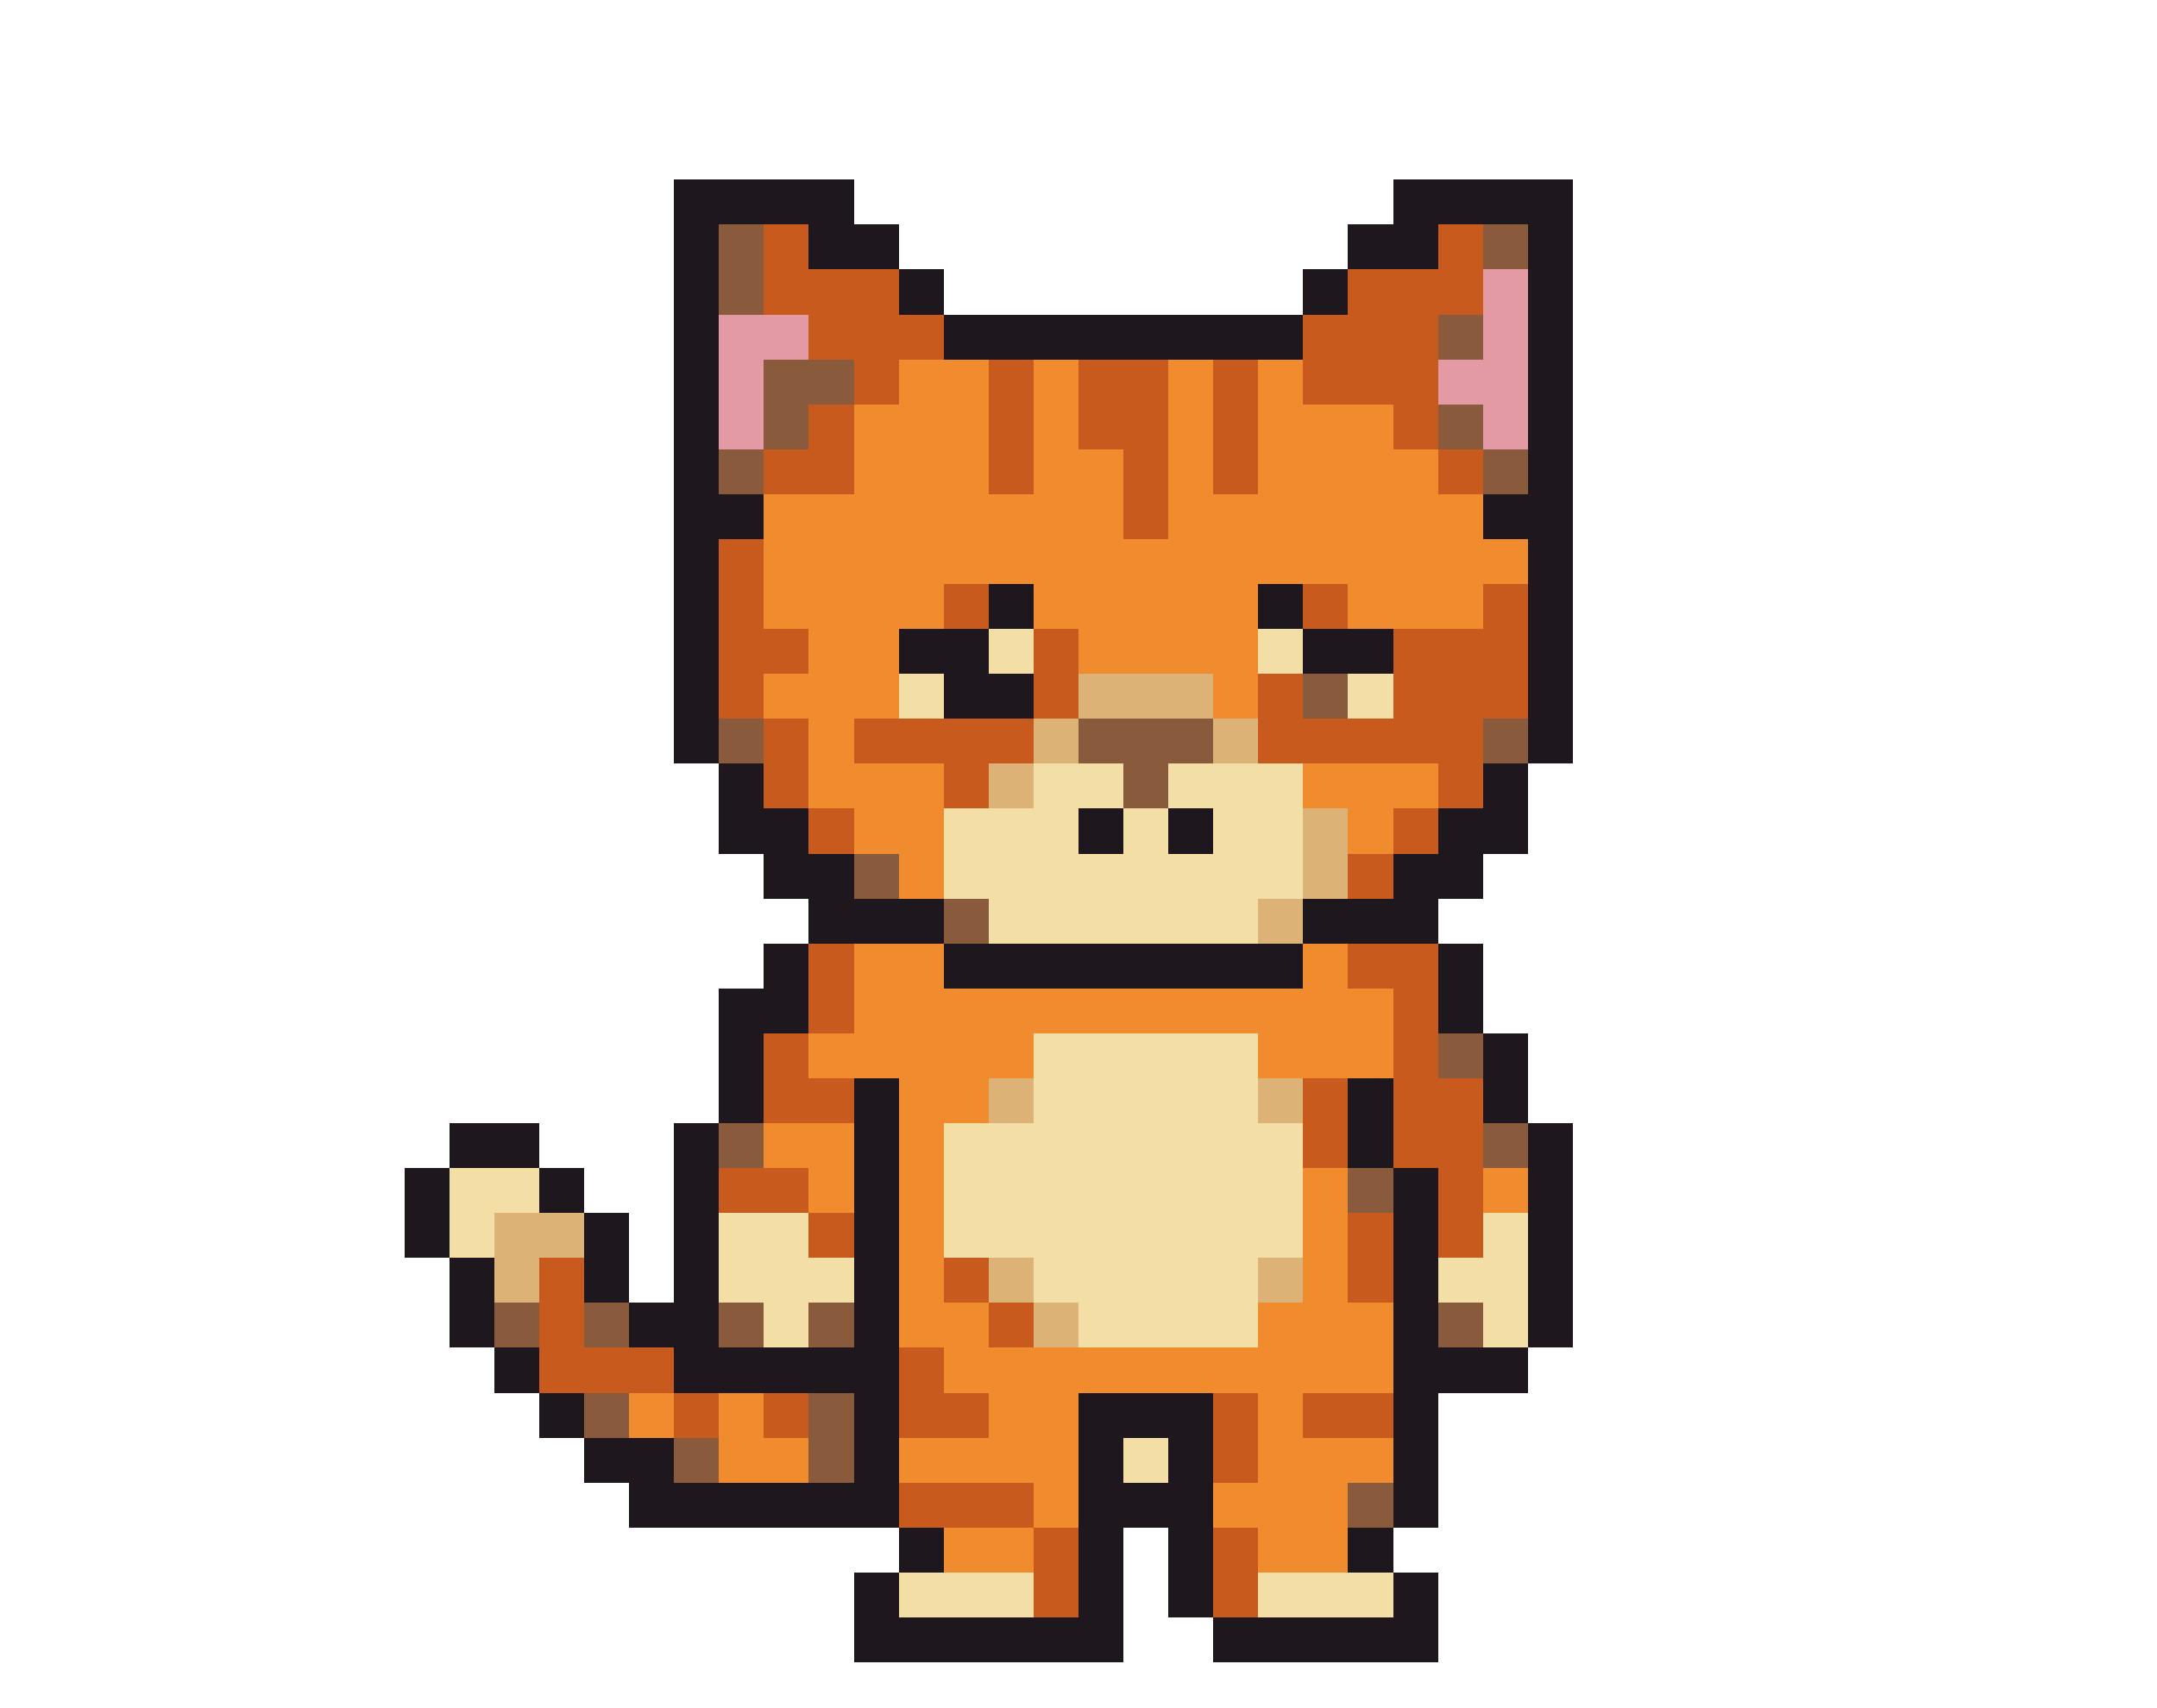
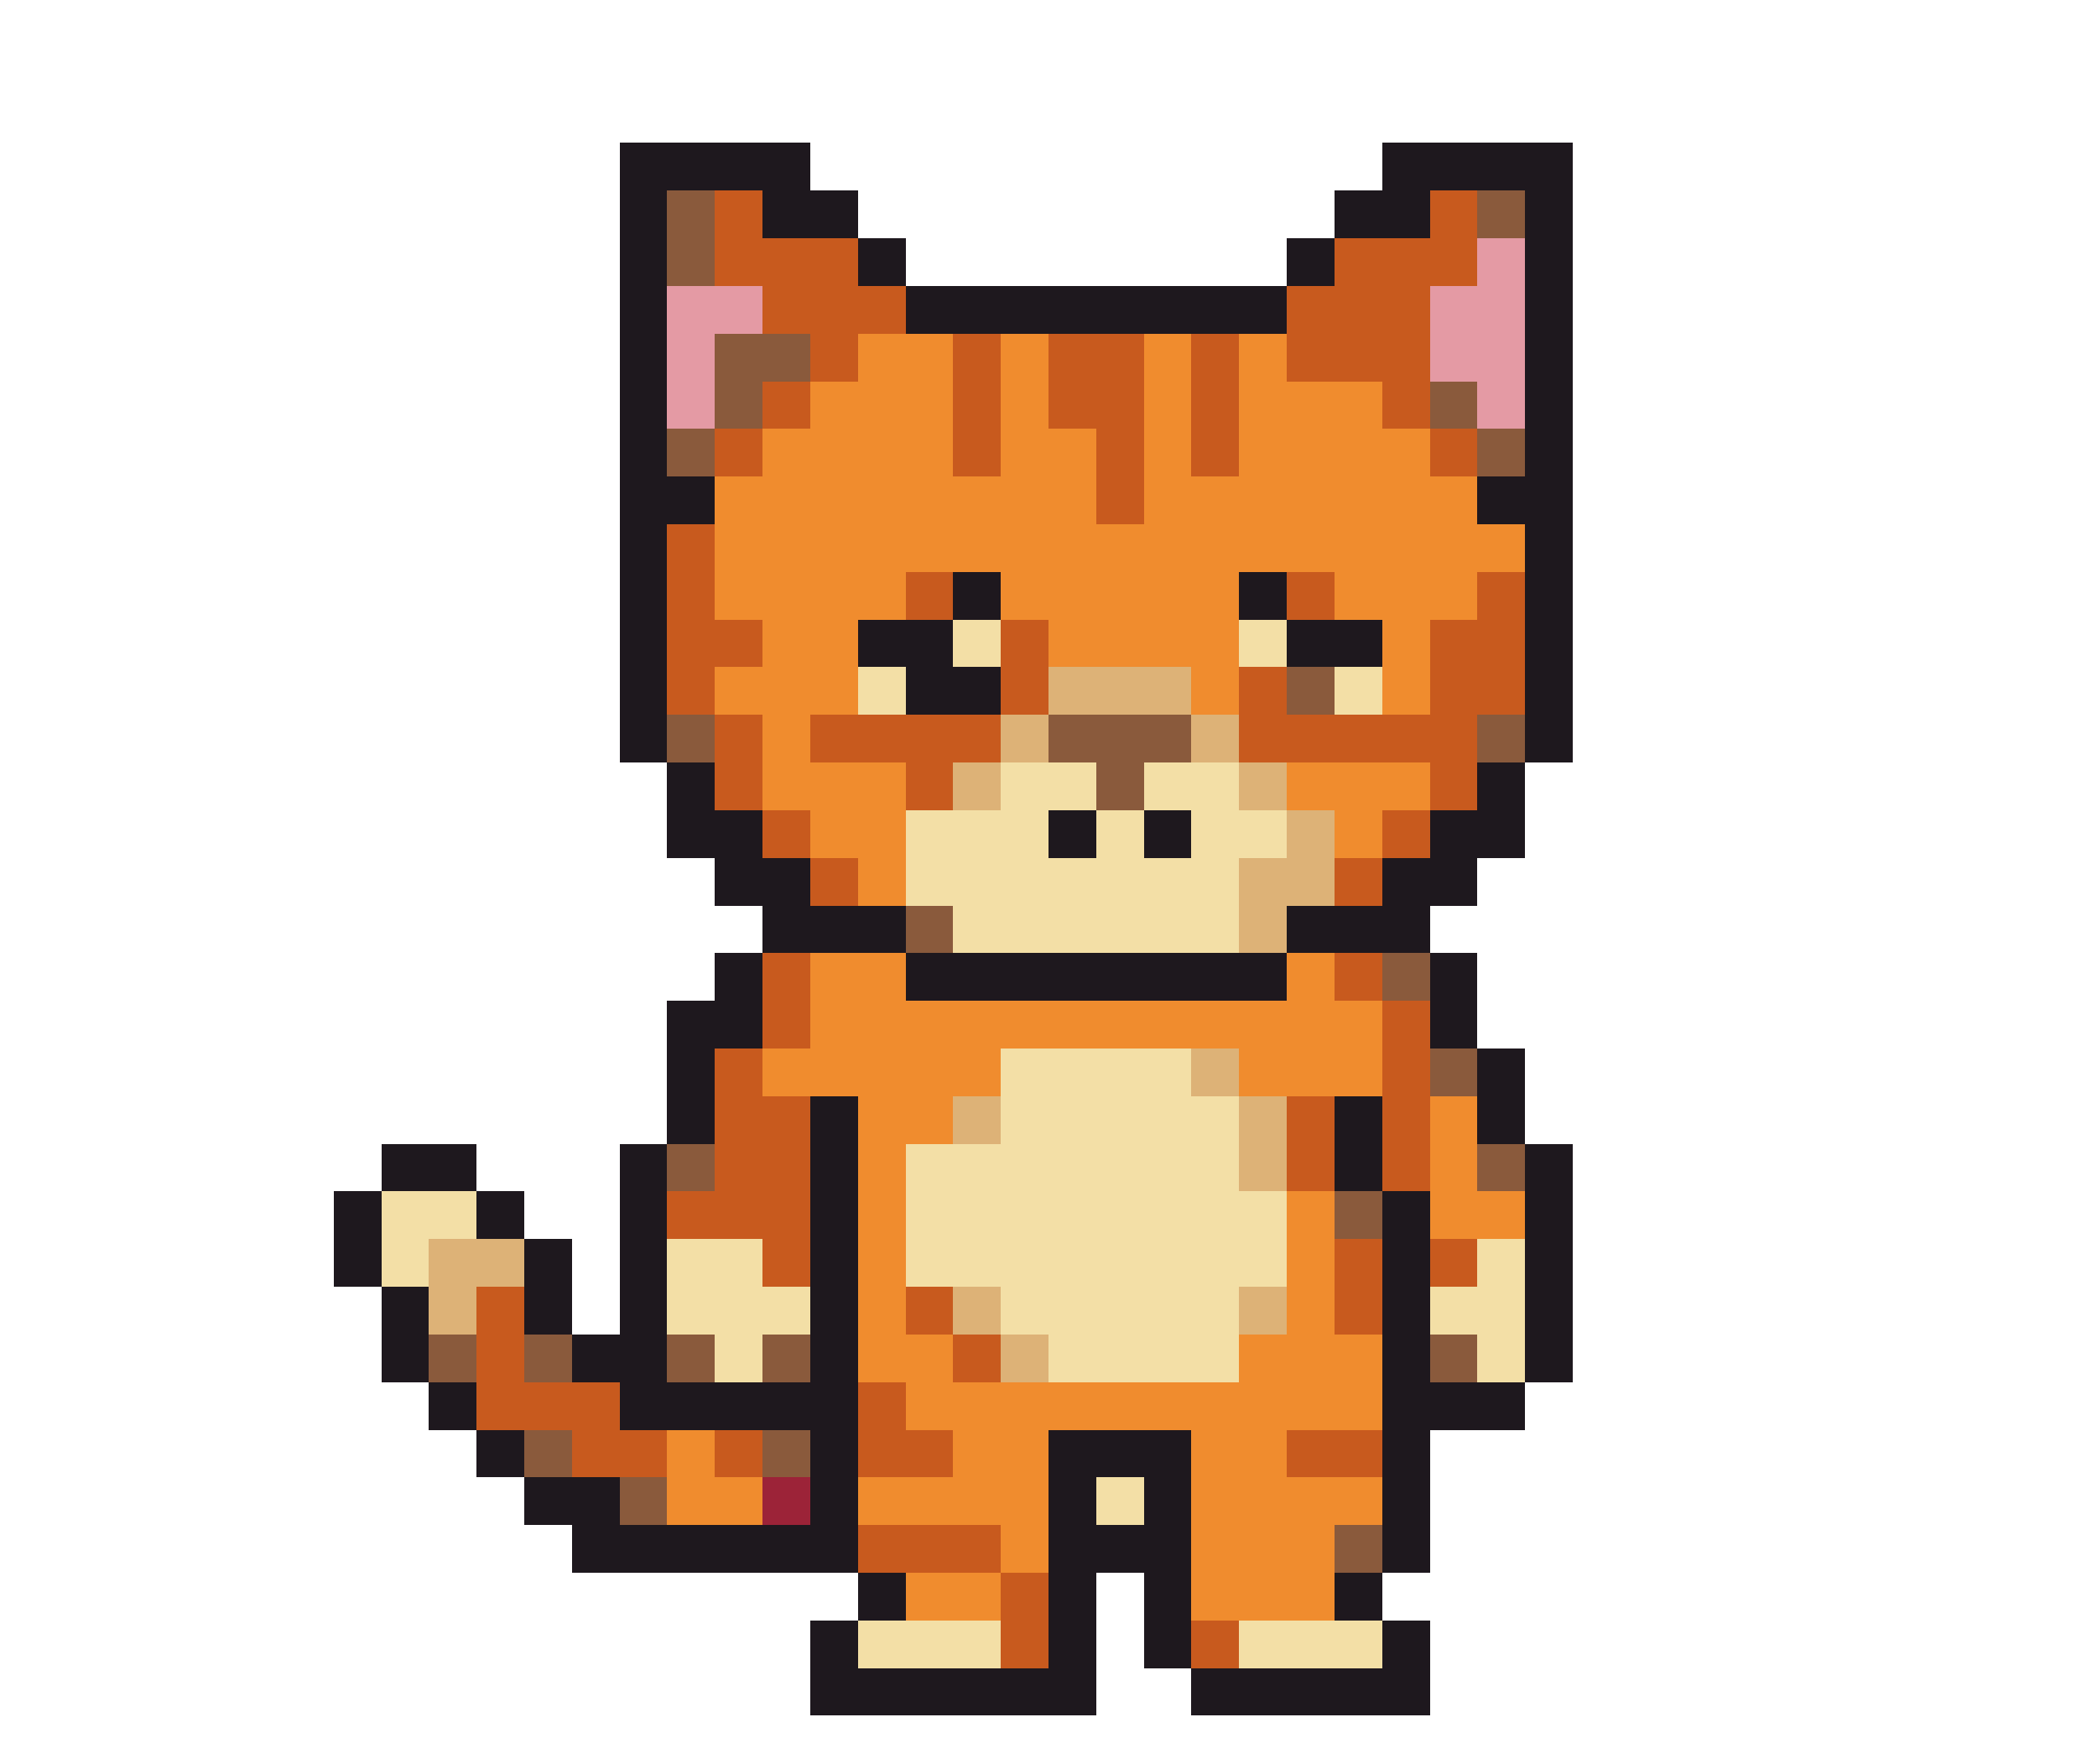
- <svg xmlns="http://www.w3.org/2000/svg" width="48" height="38" viewBox="0 0 48 38" shape-rendering="crispEdges">
-   <rect x="15" y="4" width="4" height="1" fill="#1e181e" />
-   <rect x="31" y="4" width="4" height="1" fill="#1e181e" />
-   <rect x="15" y="5" width="1" height="1" fill="#1e181e" />
-   <rect x="16" y="5" width="1" height="1" fill="#8a5a3c" />
-   <rect x="17" y="5" width="1" height="1" fill="#c85a1e" />
-   <rect x="18" y="5" width="2" height="1" fill="#1e181e" />
-   <rect x="30" y="5" width="2" height="1" fill="#1e181e" />
-   <rect x="32" y="5" width="1" height="1" fill="#c85a1e" />
-   <rect x="33" y="5" width="1" height="1" fill="#8a5a3c" />
-   <rect x="34" y="5" width="1" height="1" fill="#1e181e" />
-   <rect x="15" y="6" width="1" height="1" fill="#1e181e" />
-   <rect x="16" y="6" width="1" height="1" fill="#8a5a3c" />
-   <rect x="17" y="6" width="3" height="1" fill="#c85a1e" />
-   <rect x="20" y="6" width="1" height="1" fill="#1e181e" />
-   <rect x="29" y="6" width="1" height="1" fill="#1e181e" />
-   <rect x="30" y="6" width="3" height="1" fill="#c85a1e" />
-   <rect x="33" y="6" width="1" height="1" fill="#e49aa4" />
-   <rect x="34" y="6" width="1" height="1" fill="#1e181e" />
-   <rect x="15" y="7" width="1" height="1" fill="#1e181e" />
-   <rect x="16" y="7" width="2" height="1" fill="#e49aa4" />
-   <rect x="18" y="7" width="3" height="1" fill="#c85a1e" />
-   <rect x="21" y="7" width="8" height="1" fill="#1e181e" />
-   <rect x="29" y="7" width="3" height="1" fill="#c85a1e" />
-   <rect x="32" y="7" width="1" height="1" fill="#8a5a3c" />
-   <rect x="33" y="7" width="1" height="1" fill="#e49aa4" />
-   <rect x="34" y="7" width="1" height="1" fill="#1e181e" />
-   <rect x="15" y="8" width="1" height="1" fill="#1e181e" />
-   <rect x="16" y="8" width="1" height="1" fill="#e49aa4" />
-   <rect x="17" y="8" width="2" height="1" fill="#8a5a3c" />
-   <rect x="19" y="8" width="1" height="1" fill="#c85a1e" />
-   <rect x="20" y="8" width="2" height="1" fill="#f08c2e" />
-   <rect x="22" y="8" width="1" height="1" fill="#c85a1e" />
-   <rect x="23" y="8" width="1" height="1" fill="#f08c2e" />
-   <rect x="24" y="8" width="2" height="1" fill="#c85a1e" />
-   <rect x="26" y="8" width="1" height="1" fill="#f08c2e" />
-   <rect x="27" y="8" width="1" height="1" fill="#c85a1e" />
-   <rect x="28" y="8" width="1" height="1" fill="#f08c2e" />
-   <rect x="29" y="8" width="3" height="1" fill="#c85a1e" />
-   <rect x="32" y="8" width="2" height="1" fill="#e49aa4" />
-   <rect x="34" y="8" width="1" height="1" fill="#1e181e" />
-   <rect x="15" y="9" width="1" height="1" fill="#1e181e" />
-   <rect x="16" y="9" width="1" height="1" fill="#e49aa4" />
-   <rect x="17" y="9" width="1" height="1" fill="#8a5a3c" />
-   <rect x="18" y="9" width="1" height="1" fill="#c85a1e" />
-   <rect x="19" y="9" width="3" height="1" fill="#f08c2e" />
-   <rect x="22" y="9" width="1" height="1" fill="#c85a1e" />
-   <rect x="23" y="9" width="1" height="1" fill="#f08c2e" />
-   <rect x="24" y="9" width="2" height="1" fill="#c85a1e" />
-   <rect x="26" y="9" width="1" height="1" fill="#f08c2e" />
-   <rect x="27" y="9" width="1" height="1" fill="#c85a1e" />
-   <rect x="28" y="9" width="3" height="1" fill="#f08c2e" />
-   <rect x="31" y="9" width="1" height="1" fill="#c85a1e" />
-   <rect x="32" y="9" width="1" height="1" fill="#8a5a3c" />
-   <rect x="33" y="9" width="1" height="1" fill="#e49aa4" />
-   <rect x="34" y="9" width="1" height="1" fill="#1e181e" />
-   <rect x="15" y="10" width="1" height="1" fill="#1e181e" />
-   <rect x="16" y="10" width="1" height="1" fill="#8a5a3c" />
-   <rect x="17" y="10" width="2" height="1" fill="#c85a1e" />
-   <rect x="19" y="10" width="3" height="1" fill="#f08c2e" />
-   <rect x="22" y="10" width="1" height="1" fill="#c85a1e" />
-   <rect x="23" y="10" width="2" height="1" fill="#f08c2e" />
-   <rect x="25" y="10" width="1" height="1" fill="#c85a1e" />
-   <rect x="26" y="10" width="1" height="1" fill="#f08c2e" />
-   <rect x="27" y="10" width="1" height="1" fill="#c85a1e" />
-   <rect x="28" y="10" width="4" height="1" fill="#f08c2e" />
-   <rect x="32" y="10" width="1" height="1" fill="#c85a1e" />
-   <rect x="33" y="10" width="1" height="1" fill="#8a5a3c" />
-   <rect x="34" y="10" width="1" height="1" fill="#1e181e" />
-   <rect x="15" y="11" width="2" height="1" fill="#1e181e" />
-   <rect x="17" y="11" width="8" height="1" fill="#f08c2e" />
-   <rect x="25" y="11" width="1" height="1" fill="#c85a1e" />
-   <rect x="26" y="11" width="7" height="1" fill="#f08c2e" />
-   <rect x="33" y="11" width="2" height="1" fill="#1e181e" />
-   <rect x="15" y="12" width="1" height="1" fill="#1e181e" />
-   <rect x="16" y="12" width="1" height="1" fill="#c85a1e" />
-   <rect x="17" y="12" width="17" height="1" fill="#f08c2e" />
-   <rect x="34" y="12" width="1" height="1" fill="#1e181e" />
-   <rect x="15" y="13" width="1" height="1" fill="#1e181e" />
-   <rect x="16" y="13" width="1" height="1" fill="#c85a1e" />
-   <rect x="17" y="13" width="4" height="1" fill="#f08c2e" />
+ <svg xmlns="http://www.w3.org/2000/svg" width="44" height="37" viewBox="0 0 44 37" shape-rendering="crispEdges">
+   <rect x="13" y="3" width="4" height="1" fill="#1e181e" />
+   <rect x="29" y="3" width="4" height="1" fill="#1e181e" />
+   <rect x="13" y="4" width="1" height="1" fill="#1e181e" />
+   <rect x="14" y="4" width="1" height="1" fill="#8a5a3c" />
+   <rect x="15" y="4" width="1" height="1" fill="#c85a1e" />
+   <rect x="16" y="4" width="2" height="1" fill="#1e181e" />
+   <rect x="28" y="4" width="2" height="1" fill="#1e181e" />
+   <rect x="30" y="4" width="1" height="1" fill="#c85a1e" />
+   <rect x="31" y="4" width="1" height="1" fill="#8a5a3c" />
+   <rect x="32" y="4" width="1" height="1" fill="#1e181e" />
+   <rect x="13" y="5" width="1" height="1" fill="#1e181e" />
+   <rect x="14" y="5" width="1" height="1" fill="#8a5a3c" />
+   <rect x="15" y="5" width="3" height="1" fill="#c85a1e" />
+   <rect x="18" y="5" width="1" height="1" fill="#1e181e" />
+   <rect x="27" y="5" width="1" height="1" fill="#1e181e" />
+   <rect x="28" y="5" width="3" height="1" fill="#c85a1e" />
+   <rect x="31" y="5" width="1" height="1" fill="#e49aa4" />
+   <rect x="32" y="5" width="1" height="1" fill="#1e181e" />
+   <rect x="13" y="6" width="1" height="1" fill="#1e181e" />
+   <rect x="14" y="6" width="2" height="1" fill="#e49aa4" />
+   <rect x="16" y="6" width="3" height="1" fill="#c85a1e" />
+   <rect x="19" y="6" width="8" height="1" fill="#1e181e" />
+   <rect x="27" y="6" width="3" height="1" fill="#c85a1e" />
+   <rect x="30" y="6" width="2" height="1" fill="#e49aa4" />
+   <rect x="32" y="6" width="1" height="1" fill="#1e181e" />
+   <rect x="13" y="7" width="1" height="1" fill="#1e181e" />
+   <rect x="14" y="7" width="1" height="1" fill="#e49aa4" />
+   <rect x="15" y="7" width="2" height="1" fill="#8a5a3c" />
+   <rect x="17" y="7" width="1" height="1" fill="#c85a1e" />
+   <rect x="18" y="7" width="2" height="1" fill="#f08c2e" />
+   <rect x="20" y="7" width="1" height="1" fill="#c85a1e" />
+   <rect x="21" y="7" width="1" height="1" fill="#f08c2e" />
+   <rect x="22" y="7" width="2" height="1" fill="#c85a1e" />
+   <rect x="24" y="7" width="1" height="1" fill="#f08c2e" />
+   <rect x="25" y="7" width="1" height="1" fill="#c85a1e" />
+   <rect x="26" y="7" width="1" height="1" fill="#f08c2e" />
+   <rect x="27" y="7" width="3" height="1" fill="#c85a1e" />
+   <rect x="30" y="7" width="2" height="1" fill="#e49aa4" />
+   <rect x="32" y="7" width="1" height="1" fill="#1e181e" />
+   <rect x="13" y="8" width="1" height="1" fill="#1e181e" />
+   <rect x="14" y="8" width="1" height="1" fill="#e49aa4" />
+   <rect x="15" y="8" width="1" height="1" fill="#8a5a3c" />
+   <rect x="16" y="8" width="1" height="1" fill="#c85a1e" />
+   <rect x="17" y="8" width="3" height="1" fill="#f08c2e" />
+   <rect x="20" y="8" width="1" height="1" fill="#c85a1e" />
+   <rect x="21" y="8" width="1" height="1" fill="#f08c2e" />
+   <rect x="22" y="8" width="2" height="1" fill="#c85a1e" />
+   <rect x="24" y="8" width="1" height="1" fill="#f08c2e" />
+   <rect x="25" y="8" width="1" height="1" fill="#c85a1e" />
+   <rect x="26" y="8" width="3" height="1" fill="#f08c2e" />
+   <rect x="29" y="8" width="1" height="1" fill="#c85a1e" />
+   <rect x="30" y="8" width="1" height="1" fill="#8a5a3c" />
+   <rect x="31" y="8" width="1" height="1" fill="#e49aa4" />
+   <rect x="32" y="8" width="1" height="1" fill="#1e181e" />
+   <rect x="13" y="9" width="1" height="1" fill="#1e181e" />
+   <rect x="14" y="9" width="1" height="1" fill="#8a5a3c" />
+   <rect x="15" y="9" width="1" height="1" fill="#c85a1e" />
+   <rect x="16" y="9" width="4" height="1" fill="#f08c2e" />
+   <rect x="20" y="9" width="1" height="1" fill="#c85a1e" />
+   <rect x="21" y="9" width="2" height="1" fill="#f08c2e" />
+   <rect x="23" y="9" width="1" height="1" fill="#c85a1e" />
+   <rect x="24" y="9" width="1" height="1" fill="#f08c2e" />
+   <rect x="25" y="9" width="1" height="1" fill="#c85a1e" />
+   <rect x="26" y="9" width="4" height="1" fill="#f08c2e" />
+   <rect x="30" y="9" width="1" height="1" fill="#c85a1e" />
+   <rect x="31" y="9" width="1" height="1" fill="#8a5a3c" />
+   <rect x="32" y="9" width="1" height="1" fill="#1e181e" />
+   <rect x="13" y="10" width="2" height="1" fill="#1e181e" />
+   <rect x="15" y="10" width="8" height="1" fill="#f08c2e" />
+   <rect x="23" y="10" width="1" height="1" fill="#c85a1e" />
+   <rect x="24" y="10" width="7" height="1" fill="#f08c2e" />
+   <rect x="31" y="10" width="2" height="1" fill="#1e181e" />
+   <rect x="13" y="11" width="1" height="1" fill="#1e181e" />
+   <rect x="14" y="11" width="1" height="1" fill="#c85a1e" />
+   <rect x="15" y="11" width="17" height="1" fill="#f08c2e" />
+   <rect x="32" y="11" width="1" height="1" fill="#1e181e" />
+   <rect x="13" y="12" width="1" height="1" fill="#1e181e" />
+   <rect x="14" y="12" width="1" height="1" fill="#c85a1e" />
+   <rect x="15" y="12" width="4" height="1" fill="#f08c2e" />
+   <rect x="19" y="12" width="1" height="1" fill="#c85a1e" />
+   <rect x="20" y="12" width="1" height="1" fill="#1e181e" />
+   <rect x="21" y="12" width="5" height="1" fill="#f08c2e" />
+   <rect x="26" y="12" width="1" height="1" fill="#1e181e" />
+   <rect x="27" y="12" width="1" height="1" fill="#c85a1e" />
+   <rect x="28" y="12" width="3" height="1" fill="#f08c2e" />
+   <rect x="31" y="12" width="1" height="1" fill="#c85a1e" />
+   <rect x="32" y="12" width="1" height="1" fill="#1e181e" />
+   <rect x="13" y="13" width="1" height="1" fill="#1e181e" />
+   <rect x="14" y="13" width="2" height="1" fill="#c85a1e" />
+   <rect x="16" y="13" width="2" height="1" fill="#f08c2e" />
+   <rect x="18" y="13" width="2" height="1" fill="#1e181e" />
+   <rect x="20" y="13" width="1" height="1" fill="#f3dfa6" />
  <rect x="21" y="13" width="1" height="1" fill="#c85a1e" />
-   <rect x="22" y="13" width="1" height="1" fill="#1e181e" />
-   <rect x="23" y="13" width="5" height="1" fill="#f08c2e" />
-   <rect x="28" y="13" width="1" height="1" fill="#1e181e" />
-   <rect x="29" y="13" width="1" height="1" fill="#c85a1e" />
-   <rect x="30" y="13" width="3" height="1" fill="#f08c2e" />
-   <rect x="33" y="13" width="1" height="1" fill="#c85a1e" />
-   <rect x="34" y="13" width="1" height="1" fill="#1e181e" />
-   <rect x="15" y="14" width="1" height="1" fill="#1e181e" />
-   <rect x="16" y="14" width="2" height="1" fill="#c85a1e" />
-   <rect x="18" y="14" width="2" height="1" fill="#f08c2e" />
-   <rect x="20" y="14" width="2" height="1" fill="#1e181e" />
-   <rect x="22" y="14" width="1" height="1" fill="#f3dfa6" />
-   <rect x="23" y="14" width="1" height="1" fill="#c85a1e" />
-   <rect x="24" y="14" width="4" height="1" fill="#f08c2e" />
+   <rect x="22" y="13" width="4" height="1" fill="#f08c2e" />
+   <rect x="26" y="13" width="1" height="1" fill="#f3dfa6" />
+   <rect x="27" y="13" width="2" height="1" fill="#1e181e" />
+   <rect x="29" y="13" width="1" height="1" fill="#f08c2e" />
+   <rect x="30" y="13" width="2" height="1" fill="#c85a1e" />
+   <rect x="32" y="13" width="1" height="1" fill="#1e181e" />
+   <rect x="13" y="14" width="1" height="1" fill="#1e181e" />
+   <rect x="14" y="14" width="1" height="1" fill="#c85a1e" />
+   <rect x="15" y="14" width="3" height="1" fill="#f08c2e" />
+   <rect x="18" y="14" width="1" height="1" fill="#f3dfa6" />
+   <rect x="19" y="14" width="2" height="1" fill="#1e181e" />
+   <rect x="21" y="14" width="1" height="1" fill="#c85a1e" />
+   <rect x="22" y="14" width="3" height="1" fill="#ddb277" />
+   <rect x="25" y="14" width="1" height="1" fill="#f08c2e" />
+   <rect x="26" y="14" width="1" height="1" fill="#c85a1e" />
+   <rect x="27" y="14" width="1" height="1" fill="#8a5a3c" />
  <rect x="28" y="14" width="1" height="1" fill="#f3dfa6" />
-   <rect x="29" y="14" width="2" height="1" fill="#1e181e" />
-   <rect x="31" y="14" width="3" height="1" fill="#c85a1e" />
-   <rect x="34" y="14" width="1" height="1" fill="#1e181e" />
-   <rect x="15" y="15" width="1" height="1" fill="#1e181e" />
-   <rect x="16" y="15" width="1" height="1" fill="#c85a1e" />
-   <rect x="17" y="15" width="3" height="1" fill="#f08c2e" />
-   <rect x="20" y="15" width="1" height="1" fill="#f3dfa6" />
-   <rect x="21" y="15" width="2" height="1" fill="#1e181e" />
-   <rect x="23" y="15" width="1" height="1" fill="#c85a1e" />
-   <rect x="24" y="15" width="3" height="1" fill="#ddb277" />
-   <rect x="27" y="15" width="1" height="1" fill="#f08c2e" />
-   <rect x="28" y="15" width="1" height="1" fill="#c85a1e" />
-   <rect x="29" y="15" width="1" height="1" fill="#8a5a3c" />
-   <rect x="30" y="15" width="1" height="1" fill="#f3dfa6" />
-   <rect x="31" y="15" width="3" height="1" fill="#c85a1e" />
-   <rect x="34" y="15" width="1" height="1" fill="#1e181e" />
-   <rect x="15" y="16" width="1" height="1" fill="#1e181e" />
-   <rect x="16" y="16" width="1" height="1" fill="#8a5a3c" />
-   <rect x="17" y="16" width="1" height="1" fill="#c85a1e" />
-   <rect x="18" y="16" width="1" height="1" fill="#f08c2e" />
-   <rect x="19" y="16" width="4" height="1" fill="#c85a1e" />
-   <rect x="23" y="16" width="1" height="1" fill="#ddb277" />
-   <rect x="24" y="16" width="3" height="1" fill="#8a5a3c" />
-   <rect x="27" y="16" width="1" height="1" fill="#ddb277" />
-   <rect x="28" y="16" width="5" height="1" fill="#c85a1e" />
-   <rect x="33" y="16" width="1" height="1" fill="#8a5a3c" />
-   <rect x="34" y="16" width="1" height="1" fill="#1e181e" />
-   <rect x="16" y="17" width="1" height="1" fill="#1e181e" />
-   <rect x="17" y="17" width="1" height="1" fill="#c85a1e" />
-   <rect x="18" y="17" width="3" height="1" fill="#f08c2e" />
-   <rect x="21" y="17" width="1" height="1" fill="#c85a1e" />
-   <rect x="22" y="17" width="1" height="1" fill="#ddb277" />
-   <rect x="23" y="17" width="2" height="1" fill="#f3dfa6" />
-   <rect x="25" y="17" width="1" height="1" fill="#8a5a3c" />
-   <rect x="26" y="17" width="3" height="1" fill="#f3dfa6" />
-   <rect x="29" y="17" width="3" height="1" fill="#f08c2e" />
-   <rect x="32" y="17" width="1" height="1" fill="#c85a1e" />
-   <rect x="33" y="17" width="1" height="1" fill="#1e181e" />
-   <rect x="16" y="18" width="2" height="1" fill="#1e181e" />
-   <rect x="18" y="18" width="1" height="1" fill="#c85a1e" />
-   <rect x="19" y="18" width="2" height="1" fill="#f08c2e" />
-   <rect x="21" y="18" width="3" height="1" fill="#f3dfa6" />
-   <rect x="24" y="18" width="1" height="1" fill="#1e181e" />
-   <rect x="25" y="18" width="1" height="1" fill="#f3dfa6" />
-   <rect x="26" y="18" width="1" height="1" fill="#1e181e" />
-   <rect x="27" y="18" width="2" height="1" fill="#f3dfa6" />
-   <rect x="29" y="18" width="1" height="1" fill="#ddb277" />
-   <rect x="30" y="18" width="1" height="1" fill="#f08c2e" />
-   <rect x="31" y="18" width="1" height="1" fill="#c85a1e" />
-   <rect x="32" y="18" width="2" height="1" fill="#1e181e" />
-   <rect x="17" y="19" width="2" height="1" fill="#1e181e" />
+   <rect x="29" y="14" width="1" height="1" fill="#f08c2e" />
+   <rect x="30" y="14" width="2" height="1" fill="#c85a1e" />
+   <rect x="32" y="14" width="1" height="1" fill="#1e181e" />
+   <rect x="13" y="15" width="1" height="1" fill="#1e181e" />
+   <rect x="14" y="15" width="1" height="1" fill="#8a5a3c" />
+   <rect x="15" y="15" width="1" height="1" fill="#c85a1e" />
+   <rect x="16" y="15" width="1" height="1" fill="#f08c2e" />
+   <rect x="17" y="15" width="4" height="1" fill="#c85a1e" />
+   <rect x="21" y="15" width="1" height="1" fill="#ddb277" />
+   <rect x="22" y="15" width="3" height="1" fill="#8a5a3c" />
+   <rect x="25" y="15" width="1" height="1" fill="#ddb277" />
+   <rect x="26" y="15" width="5" height="1" fill="#c85a1e" />
+   <rect x="31" y="15" width="1" height="1" fill="#8a5a3c" />
+   <rect x="32" y="15" width="1" height="1" fill="#1e181e" />
+   <rect x="14" y="16" width="1" height="1" fill="#1e181e" />
+   <rect x="15" y="16" width="1" height="1" fill="#c85a1e" />
+   <rect x="16" y="16" width="3" height="1" fill="#f08c2e" />
+   <rect x="19" y="16" width="1" height="1" fill="#c85a1e" />
+   <rect x="20" y="16" width="1" height="1" fill="#ddb277" />
+   <rect x="21" y="16" width="2" height="1" fill="#f3dfa6" />
+   <rect x="23" y="16" width="1" height="1" fill="#8a5a3c" />
+   <rect x="24" y="16" width="2" height="1" fill="#f3dfa6" />
+   <rect x="26" y="16" width="1" height="1" fill="#ddb277" />
+   <rect x="27" y="16" width="3" height="1" fill="#f08c2e" />
+   <rect x="30" y="16" width="1" height="1" fill="#c85a1e" />
+   <rect x="31" y="16" width="1" height="1" fill="#1e181e" />
+   <rect x="14" y="17" width="2" height="1" fill="#1e181e" />
+   <rect x="16" y="17" width="1" height="1" fill="#c85a1e" />
+   <rect x="17" y="17" width="2" height="1" fill="#f08c2e" />
+   <rect x="19" y="17" width="3" height="1" fill="#f3dfa6" />
+   <rect x="22" y="17" width="1" height="1" fill="#1e181e" />
+   <rect x="23" y="17" width="1" height="1" fill="#f3dfa6" />
+   <rect x="24" y="17" width="1" height="1" fill="#1e181e" />
+   <rect x="25" y="17" width="2" height="1" fill="#f3dfa6" />
+   <rect x="27" y="17" width="1" height="1" fill="#ddb277" />
+   <rect x="28" y="17" width="1" height="1" fill="#f08c2e" />
+   <rect x="29" y="17" width="1" height="1" fill="#c85a1e" />
+   <rect x="30" y="17" width="2" height="1" fill="#1e181e" />
+   <rect x="15" y="18" width="2" height="1" fill="#1e181e" />
+   <rect x="17" y="18" width="1" height="1" fill="#c85a1e" />
+   <rect x="18" y="18" width="1" height="1" fill="#f08c2e" />
+   <rect x="19" y="18" width="7" height="1" fill="#f3dfa6" />
+   <rect x="26" y="18" width="2" height="1" fill="#ddb277" />
+   <rect x="28" y="18" width="1" height="1" fill="#c85a1e" />
+   <rect x="29" y="18" width="2" height="1" fill="#1e181e" />
+   <rect x="16" y="19" width="3" height="1" fill="#1e181e" />
  <rect x="19" y="19" width="1" height="1" fill="#8a5a3c" />
-   <rect x="20" y="19" width="1" height="1" fill="#f08c2e" />
-   <rect x="21" y="19" width="8" height="1" fill="#f3dfa6" />
-   <rect x="29" y="19" width="1" height="1" fill="#ddb277" />
-   <rect x="30" y="19" width="1" height="1" fill="#c85a1e" />
-   <rect x="31" y="19" width="2" height="1" fill="#1e181e" />
-   <rect x="18" y="20" width="3" height="1" fill="#1e181e" />
-   <rect x="21" y="20" width="1" height="1" fill="#8a5a3c" />
-   <rect x="22" y="20" width="6" height="1" fill="#f3dfa6" />
-   <rect x="28" y="20" width="1" height="1" fill="#ddb277" />
-   <rect x="29" y="20" width="3" height="1" fill="#1e181e" />
-   <rect x="17" y="21" width="1" height="1" fill="#1e181e" />
-   <rect x="18" y="21" width="1" height="1" fill="#c85a1e" />
-   <rect x="19" y="21" width="2" height="1" fill="#f08c2e" />
-   <rect x="21" y="21" width="8" height="1" fill="#1e181e" />
-   <rect x="29" y="21" width="1" height="1" fill="#f08c2e" />
-   <rect x="30" y="21" width="2" height="1" fill="#c85a1e" />
-   <rect x="32" y="21" width="1" height="1" fill="#1e181e" />
-   <rect x="16" y="22" width="2" height="1" fill="#1e181e" />
-   <rect x="18" y="22" width="1" height="1" fill="#c85a1e" />
-   <rect x="19" y="22" width="12" height="1" fill="#f08c2e" />
-   <rect x="31" y="22" width="1" height="1" fill="#c85a1e" />
-   <rect x="32" y="22" width="1" height="1" fill="#1e181e" />
-   <rect x="16" y="23" width="1" height="1" fill="#1e181e" />
-   <rect x="17" y="23" width="1" height="1" fill="#c85a1e" />
-   <rect x="18" y="23" width="5" height="1" fill="#f08c2e" />
-   <rect x="23" y="23" width="5" height="1" fill="#f3dfa6" />
-   <rect x="28" y="23" width="3" height="1" fill="#f08c2e" />
-   <rect x="31" y="23" width="1" height="1" fill="#c85a1e" />
-   <rect x="32" y="23" width="1" height="1" fill="#8a5a3c" />
-   <rect x="33" y="23" width="1" height="1" fill="#1e181e" />
-   <rect x="16" y="24" width="1" height="1" fill="#1e181e" />
-   <rect x="17" y="24" width="2" height="1" fill="#c85a1e" />
-   <rect x="19" y="24" width="1" height="1" fill="#1e181e" />
-   <rect x="20" y="24" width="2" height="1" fill="#f08c2e" />
-   <rect x="22" y="24" width="1" height="1" fill="#ddb277" />
-   <rect x="23" y="24" width="5" height="1" fill="#f3dfa6" />
-   <rect x="28" y="24" width="1" height="1" fill="#ddb277" />
+   <rect x="20" y="19" width="6" height="1" fill="#f3dfa6" />
+   <rect x="26" y="19" width="1" height="1" fill="#ddb277" />
+   <rect x="27" y="19" width="3" height="1" fill="#1e181e" />
+   <rect x="15" y="20" width="1" height="1" fill="#1e181e" />
+   <rect x="16" y="20" width="1" height="1" fill="#c85a1e" />
+   <rect x="17" y="20" width="2" height="1" fill="#f08c2e" />
+   <rect x="19" y="20" width="8" height="1" fill="#1e181e" />
+   <rect x="27" y="20" width="1" height="1" fill="#f08c2e" />
+   <rect x="28" y="20" width="1" height="1" fill="#c85a1e" />
+   <rect x="29" y="20" width="1" height="1" fill="#8a5a3c" />
+   <rect x="30" y="20" width="1" height="1" fill="#1e181e" />
+   <rect x="14" y="21" width="2" height="1" fill="#1e181e" />
+   <rect x="16" y="21" width="1" height="1" fill="#c85a1e" />
+   <rect x="17" y="21" width="12" height="1" fill="#f08c2e" />
+   <rect x="29" y="21" width="1" height="1" fill="#c85a1e" />
+   <rect x="30" y="21" width="1" height="1" fill="#1e181e" />
+   <rect x="14" y="22" width="1" height="1" fill="#1e181e" />
+   <rect x="15" y="22" width="1" height="1" fill="#c85a1e" />
+   <rect x="16" y="22" width="5" height="1" fill="#f08c2e" />
+   <rect x="21" y="22" width="4" height="1" fill="#f3dfa6" />
+   <rect x="25" y="22" width="1" height="1" fill="#ddb277" />
+   <rect x="26" y="22" width="3" height="1" fill="#f08c2e" />
+   <rect x="29" y="22" width="1" height="1" fill="#c85a1e" />
+   <rect x="30" y="22" width="1" height="1" fill="#8a5a3c" />
+   <rect x="31" y="22" width="1" height="1" fill="#1e181e" />
+   <rect x="14" y="23" width="1" height="1" fill="#1e181e" />
+   <rect x="15" y="23" width="2" height="1" fill="#c85a1e" />
+   <rect x="17" y="23" width="1" height="1" fill="#1e181e" />
+   <rect x="18" y="23" width="2" height="1" fill="#f08c2e" />
+   <rect x="20" y="23" width="1" height="1" fill="#ddb277" />
+   <rect x="21" y="23" width="5" height="1" fill="#f3dfa6" />
+   <rect x="26" y="23" width="1" height="1" fill="#ddb277" />
+   <rect x="27" y="23" width="1" height="1" fill="#c85a1e" />
+   <rect x="28" y="23" width="1" height="1" fill="#1e181e" />
+   <rect x="29" y="23" width="1" height="1" fill="#c85a1e" />
+   <rect x="30" y="23" width="1" height="1" fill="#f08c2e" />
+   <rect x="31" y="23" width="1" height="1" fill="#1e181e" />
+   <rect x="8" y="24" width="2" height="1" fill="#1e181e" />
+   <rect x="13" y="24" width="1" height="1" fill="#1e181e" />
+   <rect x="14" y="24" width="1" height="1" fill="#8a5a3c" />
+   <rect x="15" y="24" width="2" height="1" fill="#c85a1e" />
+   <rect x="17" y="24" width="1" height="1" fill="#1e181e" />
+   <rect x="18" y="24" width="1" height="1" fill="#f08c2e" />
+   <rect x="19" y="24" width="7" height="1" fill="#f3dfa6" />
+   <rect x="26" y="24" width="1" height="1" fill="#ddb277" />
+   <rect x="27" y="24" width="1" height="1" fill="#c85a1e" />
+   <rect x="28" y="24" width="1" height="1" fill="#1e181e" />
  <rect x="29" y="24" width="1" height="1" fill="#c85a1e" />
-   <rect x="30" y="24" width="1" height="1" fill="#1e181e" />
-   <rect x="31" y="24" width="2" height="1" fill="#c85a1e" />
-   <rect x="33" y="24" width="1" height="1" fill="#1e181e" />
-   <rect x="10" y="25" width="2" height="1" fill="#1e181e" />
-   <rect x="15" y="25" width="1" height="1" fill="#1e181e" />
-   <rect x="16" y="25" width="1" height="1" fill="#8a5a3c" />
-   <rect x="17" y="25" width="2" height="1" fill="#f08c2e" />
-   <rect x="19" y="25" width="1" height="1" fill="#1e181e" />
-   <rect x="20" y="25" width="1" height="1" fill="#f08c2e" />
-   <rect x="21" y="25" width="8" height="1" fill="#f3dfa6" />
-   <rect x="29" y="25" width="1" height="1" fill="#c85a1e" />
-   <rect x="30" y="25" width="1" height="1" fill="#1e181e" />
-   <rect x="31" y="25" width="2" height="1" fill="#c85a1e" />
-   <rect x="33" y="25" width="1" height="1" fill="#8a5a3c" />
-   <rect x="34" y="25" width="1" height="1" fill="#1e181e" />
-   <rect x="9" y="26" width="1" height="1" fill="#1e181e" />
-   <rect x="10" y="26" width="2" height="1" fill="#f3dfa6" />
-   <rect x="12" y="26" width="1" height="1" fill="#1e181e" />
-   <rect x="15" y="26" width="1" height="1" fill="#1e181e" />
-   <rect x="16" y="26" width="2" height="1" fill="#c85a1e" />
+   <rect x="30" y="24" width="1" height="1" fill="#f08c2e" />
+   <rect x="31" y="24" width="1" height="1" fill="#8a5a3c" />
+   <rect x="32" y="24" width="1" height="1" fill="#1e181e" />
+   <rect x="7" y="25" width="1" height="1" fill="#1e181e" />
+   <rect x="8" y="25" width="2" height="1" fill="#f3dfa6" />
+   <rect x="10" y="25" width="1" height="1" fill="#1e181e" />
+   <rect x="13" y="25" width="1" height="1" fill="#1e181e" />
+   <rect x="14" y="25" width="3" height="1" fill="#c85a1e" />
+   <rect x="17" y="25" width="1" height="1" fill="#1e181e" />
+   <rect x="18" y="25" width="1" height="1" fill="#f08c2e" />
+   <rect x="19" y="25" width="8" height="1" fill="#f3dfa6" />
+   <rect x="27" y="25" width="1" height="1" fill="#f08c2e" />
+   <rect x="28" y="25" width="1" height="1" fill="#8a5a3c" />
+   <rect x="29" y="25" width="1" height="1" fill="#1e181e" />
+   <rect x="30" y="25" width="2" height="1" fill="#f08c2e" />
+   <rect x="32" y="25" width="1" height="1" fill="#1e181e" />
+   <rect x="7" y="26" width="1" height="1" fill="#1e181e" />
+   <rect x="8" y="26" width="1" height="1" fill="#f3dfa6" />
+   <rect x="9" y="26" width="2" height="1" fill="#ddb277" />
+   <rect x="11" y="26" width="1" height="1" fill="#1e181e" />
+   <rect x="13" y="26" width="1" height="1" fill="#1e181e" />
+   <rect x="14" y="26" width="2" height="1" fill="#f3dfa6" />
+   <rect x="16" y="26" width="1" height="1" fill="#c85a1e" />
+   <rect x="17" y="26" width="1" height="1" fill="#1e181e" />
  <rect x="18" y="26" width="1" height="1" fill="#f08c2e" />
-   <rect x="19" y="26" width="1" height="1" fill="#1e181e" />
-   <rect x="20" y="26" width="1" height="1" fill="#f08c2e" />
-   <rect x="21" y="26" width="8" height="1" fill="#f3dfa6" />
-   <rect x="29" y="26" width="1" height="1" fill="#f08c2e" />
-   <rect x="30" y="26" width="1" height="1" fill="#8a5a3c" />
-   <rect x="31" y="26" width="1" height="1" fill="#1e181e" />
-   <rect x="32" y="26" width="1" height="1" fill="#c85a1e" />
-   <rect x="33" y="26" width="1" height="1" fill="#f08c2e" />
-   <rect x="34" y="26" width="1" height="1" fill="#1e181e" />
-   <rect x="9" y="27" width="1" height="1" fill="#1e181e" />
-   <rect x="10" y="27" width="1" height="1" fill="#f3dfa6" />
-   <rect x="11" y="27" width="2" height="1" fill="#ddb277" />
+   <rect x="19" y="26" width="8" height="1" fill="#f3dfa6" />
+   <rect x="27" y="26" width="1" height="1" fill="#f08c2e" />
+   <rect x="28" y="26" width="1" height="1" fill="#c85a1e" />
+   <rect x="29" y="26" width="1" height="1" fill="#1e181e" />
+   <rect x="30" y="26" width="1" height="1" fill="#c85a1e" />
+   <rect x="31" y="26" width="1" height="1" fill="#f3dfa6" />
+   <rect x="32" y="26" width="1" height="1" fill="#1e181e" />
+   <rect x="8" y="27" width="1" height="1" fill="#1e181e" />
+   <rect x="9" y="27" width="1" height="1" fill="#ddb277" />
+   <rect x="10" y="27" width="1" height="1" fill="#c85a1e" />
+   <rect x="11" y="27" width="1" height="1" fill="#1e181e" />
  <rect x="13" y="27" width="1" height="1" fill="#1e181e" />
-   <rect x="15" y="27" width="1" height="1" fill="#1e181e" />
-   <rect x="16" y="27" width="2" height="1" fill="#f3dfa6" />
-   <rect x="18" y="27" width="1" height="1" fill="#c85a1e" />
-   <rect x="19" y="27" width="1" height="1" fill="#1e181e" />
-   <rect x="20" y="27" width="1" height="1" fill="#f08c2e" />
-   <rect x="21" y="27" width="8" height="1" fill="#f3dfa6" />
-   <rect x="29" y="27" width="1" height="1" fill="#f08c2e" />
-   <rect x="30" y="27" width="1" height="1" fill="#c85a1e" />
-   <rect x="31" y="27" width="1" height="1" fill="#1e181e" />
-   <rect x="32" y="27" width="1" height="1" fill="#c85a1e" />
-   <rect x="33" y="27" width="1" height="1" fill="#f3dfa6" />
-   <rect x="34" y="27" width="1" height="1" fill="#1e181e" />
-   <rect x="10" y="28" width="1" height="1" fill="#1e181e" />
-   <rect x="11" y="28" width="1" height="1" fill="#ddb277" />
-   <rect x="12" y="28" width="1" height="1" fill="#c85a1e" />
-   <rect x="13" y="28" width="1" height="1" fill="#1e181e" />
-   <rect x="15" y="28" width="1" height="1" fill="#1e181e" />
-   <rect x="16" y="28" width="3" height="1" fill="#f3dfa6" />
-   <rect x="19" y="28" width="1" height="1" fill="#1e181e" />
-   <rect x="20" y="28" width="1" height="1" fill="#f08c2e" />
-   <rect x="21" y="28" width="1" height="1" fill="#c85a1e" />
-   <rect x="22" y="28" width="1" height="1" fill="#ddb277" />
-   <rect x="23" y="28" width="5" height="1" fill="#f3dfa6" />
-   <rect x="28" y="28" width="1" height="1" fill="#ddb277" />
-   <rect x="29" y="28" width="1" height="1" fill="#f08c2e" />
-   <rect x="30" y="28" width="1" height="1" fill="#c85a1e" />
-   <rect x="31" y="28" width="1" height="1" fill="#1e181e" />
-   <rect x="32" y="28" width="2" height="1" fill="#f3dfa6" />
-   <rect x="34" y="28" width="1" height="1" fill="#1e181e" />
-   <rect x="10" y="29" width="1" height="1" fill="#1e181e" />
-   <rect x="11" y="29" width="1" height="1" fill="#8a5a3c" />
-   <rect x="12" y="29" width="1" height="1" fill="#c85a1e" />
-   <rect x="13" y="29" width="1" height="1" fill="#8a5a3c" />
-   <rect x="14" y="29" width="2" height="1" fill="#1e181e" />
-   <rect x="16" y="29" width="1" height="1" fill="#8a5a3c" />
-   <rect x="17" y="29" width="1" height="1" fill="#f3dfa6" />
-   <rect x="18" y="29" width="1" height="1" fill="#8a5a3c" />
-   <rect x="19" y="29" width="1" height="1" fill="#1e181e" />
-   <rect x="20" y="29" width="2" height="1" fill="#f08c2e" />
-   <rect x="22" y="29" width="1" height="1" fill="#c85a1e" />
-   <rect x="23" y="29" width="1" height="1" fill="#ddb277" />
-   <rect x="24" y="29" width="4" height="1" fill="#f3dfa6" />
-   <rect x="28" y="29" width="3" height="1" fill="#f08c2e" />
-   <rect x="31" y="29" width="1" height="1" fill="#1e181e" />
-   <rect x="32" y="29" width="1" height="1" fill="#8a5a3c" />
-   <rect x="33" y="29" width="1" height="1" fill="#f3dfa6" />
-   <rect x="34" y="29" width="1" height="1" fill="#1e181e" />
-   <rect x="11" y="30" width="1" height="1" fill="#1e181e" />
-   <rect x="12" y="30" width="3" height="1" fill="#c85a1e" />
-   <rect x="15" y="30" width="5" height="1" fill="#1e181e" />
-   <rect x="20" y="30" width="1" height="1" fill="#c85a1e" />
-   <rect x="21" y="30" width="10" height="1" fill="#f08c2e" />
-   <rect x="31" y="30" width="3" height="1" fill="#1e181e" />
-   <rect x="12" y="31" width="1" height="1" fill="#1e181e" />
+   <rect x="14" y="27" width="3" height="1" fill="#f3dfa6" />
+   <rect x="17" y="27" width="1" height="1" fill="#1e181e" />
+   <rect x="18" y="27" width="1" height="1" fill="#f08c2e" />
+   <rect x="19" y="27" width="1" height="1" fill="#c85a1e" />
+   <rect x="20" y="27" width="1" height="1" fill="#ddb277" />
+   <rect x="21" y="27" width="5" height="1" fill="#f3dfa6" />
+   <rect x="26" y="27" width="1" height="1" fill="#ddb277" />
+   <rect x="27" y="27" width="1" height="1" fill="#f08c2e" />
+   <rect x="28" y="27" width="1" height="1" fill="#c85a1e" />
+   <rect x="29" y="27" width="1" height="1" fill="#1e181e" />
+   <rect x="30" y="27" width="2" height="1" fill="#f3dfa6" />
+   <rect x="32" y="27" width="1" height="1" fill="#1e181e" />
+   <rect x="8" y="28" width="1" height="1" fill="#1e181e" />
+   <rect x="9" y="28" width="1" height="1" fill="#8a5a3c" />
+   <rect x="10" y="28" width="1" height="1" fill="#c85a1e" />
+   <rect x="11" y="28" width="1" height="1" fill="#8a5a3c" />
+   <rect x="12" y="28" width="2" height="1" fill="#1e181e" />
+   <rect x="14" y="28" width="1" height="1" fill="#8a5a3c" />
+   <rect x="15" y="28" width="1" height="1" fill="#f3dfa6" />
+   <rect x="16" y="28" width="1" height="1" fill="#8a5a3c" />
+   <rect x="17" y="28" width="1" height="1" fill="#1e181e" />
+   <rect x="18" y="28" width="2" height="1" fill="#f08c2e" />
+   <rect x="20" y="28" width="1" height="1" fill="#c85a1e" />
+   <rect x="21" y="28" width="1" height="1" fill="#ddb277" />
+   <rect x="22" y="28" width="4" height="1" fill="#f3dfa6" />
+   <rect x="26" y="28" width="3" height="1" fill="#f08c2e" />
+   <rect x="29" y="28" width="1" height="1" fill="#1e181e" />
+   <rect x="30" y="28" width="1" height="1" fill="#8a5a3c" />
+   <rect x="31" y="28" width="1" height="1" fill="#f3dfa6" />
+   <rect x="32" y="28" width="1" height="1" fill="#1e181e" />
+   <rect x="9" y="29" width="1" height="1" fill="#1e181e" />
+   <rect x="10" y="29" width="3" height="1" fill="#c85a1e" />
+   <rect x="13" y="29" width="5" height="1" fill="#1e181e" />
+   <rect x="18" y="29" width="1" height="1" fill="#c85a1e" />
+   <rect x="19" y="29" width="10" height="1" fill="#f08c2e" />
+   <rect x="29" y="29" width="3" height="1" fill="#1e181e" />
+   <rect x="10" y="30" width="1" height="1" fill="#1e181e" />
+   <rect x="11" y="30" width="1" height="1" fill="#8a5a3c" />
+   <rect x="12" y="30" width="2" height="1" fill="#c85a1e" />
+   <rect x="14" y="30" width="1" height="1" fill="#f08c2e" />
+   <rect x="15" y="30" width="1" height="1" fill="#c85a1e" />
+   <rect x="16" y="30" width="1" height="1" fill="#8a5a3c" />
+   <rect x="17" y="30" width="1" height="1" fill="#1e181e" />
+   <rect x="18" y="30" width="2" height="1" fill="#c85a1e" />
+   <rect x="20" y="30" width="2" height="1" fill="#f08c2e" />
+   <rect x="22" y="30" width="3" height="1" fill="#1e181e" />
+   <rect x="25" y="30" width="2" height="1" fill="#f08c2e" />
+   <rect x="27" y="30" width="2" height="1" fill="#c85a1e" />
+   <rect x="29" y="30" width="1" height="1" fill="#1e181e" />
+   <rect x="11" y="31" width="2" height="1" fill="#1e181e" />
  <rect x="13" y="31" width="1" height="1" fill="#8a5a3c" />
-   <rect x="14" y="31" width="1" height="1" fill="#f08c2e" />
-   <rect x="15" y="31" width="1" height="1" fill="#c85a1e" />
-   <rect x="16" y="31" width="1" height="1" fill="#f08c2e" />
-   <rect x="17" y="31" width="1" height="1" fill="#c85a1e" />
-   <rect x="18" y="31" width="1" height="1" fill="#8a5a3c" />
-   <rect x="19" y="31" width="1" height="1" fill="#1e181e" />
-   <rect x="20" y="31" width="2" height="1" fill="#c85a1e" />
-   <rect x="22" y="31" width="2" height="1" fill="#f08c2e" />
-   <rect x="24" y="31" width="3" height="1" fill="#1e181e" />
-   <rect x="27" y="31" width="1" height="1" fill="#c85a1e" />
-   <rect x="28" y="31" width="1" height="1" fill="#f08c2e" />
-   <rect x="29" y="31" width="2" height="1" fill="#c85a1e" />
-   <rect x="31" y="31" width="1" height="1" fill="#1e181e" />
-   <rect x="13" y="32" width="2" height="1" fill="#1e181e" />
-   <rect x="15" y="32" width="1" height="1" fill="#8a5a3c" />
-   <rect x="16" y="32" width="2" height="1" fill="#f08c2e" />
-   <rect x="18" y="32" width="1" height="1" fill="#8a5a3c" />
-   <rect x="19" y="32" width="1" height="1" fill="#1e181e" />
-   <rect x="20" y="32" width="4" height="1" fill="#f08c2e" />
-   <rect x="24" y="32" width="1" height="1" fill="#1e181e" />
-   <rect x="25" y="32" width="1" height="1" fill="#f3dfa6" />
-   <rect x="26" y="32" width="1" height="1" fill="#1e181e" />
-   <rect x="27" y="32" width="1" height="1" fill="#c85a1e" />
-   <rect x="28" y="32" width="3" height="1" fill="#f08c2e" />
-   <rect x="31" y="32" width="1" height="1" fill="#1e181e" />
-   <rect x="14" y="33" width="6" height="1" fill="#1e181e" />
-   <rect x="20" y="33" width="3" height="1" fill="#c85a1e" />
-   <rect x="23" y="33" width="1" height="1" fill="#f08c2e" />
-   <rect x="24" y="33" width="3" height="1" fill="#1e181e" />
-   <rect x="27" y="33" width="3" height="1" fill="#f08c2e" />
-   <rect x="30" y="33" width="1" height="1" fill="#8a5a3c" />
-   <rect x="31" y="33" width="1" height="1" fill="#1e181e" />
-   <rect x="20" y="34" width="1" height="1" fill="#1e181e" />
-   <rect x="21" y="34" width="2" height="1" fill="#f08c2e" />
-   <rect x="23" y="34" width="1" height="1" fill="#c85a1e" />
+   <rect x="14" y="31" width="2" height="1" fill="#f08c2e" />
+   <rect x="16" y="31" width="1" height="1" fill="#9c2338" />
+   <rect x="17" y="31" width="1" height="1" fill="#1e181e" />
+   <rect x="18" y="31" width="4" height="1" fill="#f08c2e" />
+   <rect x="22" y="31" width="1" height="1" fill="#1e181e" />
+   <rect x="23" y="31" width="1" height="1" fill="#f3dfa6" />
+   <rect x="24" y="31" width="1" height="1" fill="#1e181e" />
+   <rect x="25" y="31" width="4" height="1" fill="#f08c2e" />
+   <rect x="29" y="31" width="1" height="1" fill="#1e181e" />
+   <rect x="12" y="32" width="6" height="1" fill="#1e181e" />
+   <rect x="18" y="32" width="3" height="1" fill="#c85a1e" />
+   <rect x="21" y="32" width="1" height="1" fill="#f08c2e" />
+   <rect x="22" y="32" width="3" height="1" fill="#1e181e" />
+   <rect x="25" y="32" width="3" height="1" fill="#f08c2e" />
+   <rect x="28" y="32" width="1" height="1" fill="#8a5a3c" />
+   <rect x="29" y="32" width="1" height="1" fill="#1e181e" />
+   <rect x="18" y="33" width="1" height="1" fill="#1e181e" />
+   <rect x="19" y="33" width="2" height="1" fill="#f08c2e" />
+   <rect x="21" y="33" width="1" height="1" fill="#c85a1e" />
+   <rect x="22" y="33" width="1" height="1" fill="#1e181e" />
+   <rect x="24" y="33" width="1" height="1" fill="#1e181e" />
+   <rect x="25" y="33" width="3" height="1" fill="#f08c2e" />
+   <rect x="28" y="33" width="1" height="1" fill="#1e181e" />
+   <rect x="17" y="34" width="1" height="1" fill="#1e181e" />
+   <rect x="18" y="34" width="3" height="1" fill="#f3dfa6" />
+   <rect x="21" y="34" width="1" height="1" fill="#c85a1e" />
+   <rect x="22" y="34" width="1" height="1" fill="#1e181e" />
  <rect x="24" y="34" width="1" height="1" fill="#1e181e" />
-   <rect x="26" y="34" width="1" height="1" fill="#1e181e" />
-   <rect x="27" y="34" width="1" height="1" fill="#c85a1e" />
-   <rect x="28" y="34" width="2" height="1" fill="#f08c2e" />
-   <rect x="30" y="34" width="1" height="1" fill="#1e181e" />
-   <rect x="19" y="35" width="1" height="1" fill="#1e181e" />
-   <rect x="20" y="35" width="3" height="1" fill="#f3dfa6" />
-   <rect x="23" y="35" width="1" height="1" fill="#c85a1e" />
-   <rect x="24" y="35" width="1" height="1" fill="#1e181e" />
-   <rect x="26" y="35" width="1" height="1" fill="#1e181e" />
-   <rect x="27" y="35" width="1" height="1" fill="#c85a1e" />
-   <rect x="28" y="35" width="3" height="1" fill="#f3dfa6" />
-   <rect x="31" y="35" width="1" height="1" fill="#1e181e" />
-   <rect x="19" y="36" width="6" height="1" fill="#1e181e" />
-   <rect x="27" y="36" width="5" height="1" fill="#1e181e" />
+   <rect x="25" y="34" width="1" height="1" fill="#c85a1e" />
+   <rect x="26" y="34" width="3" height="1" fill="#f3dfa6" />
+   <rect x="29" y="34" width="1" height="1" fill="#1e181e" />
+   <rect x="17" y="35" width="6" height="1" fill="#1e181e" />
+   <rect x="25" y="35" width="5" height="1" fill="#1e181e" />
</svg>
